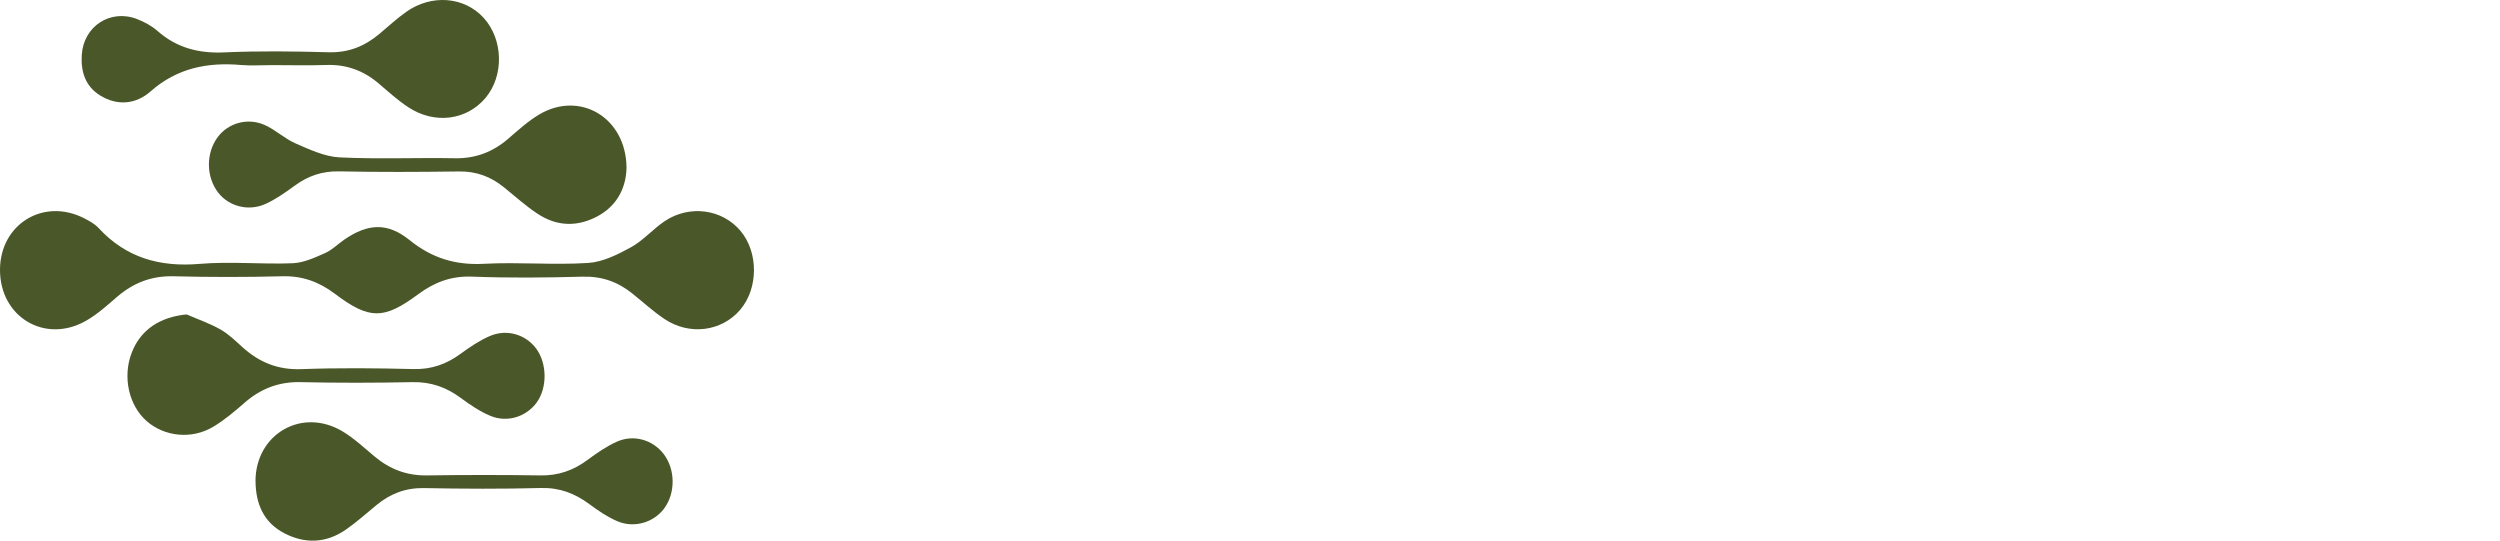
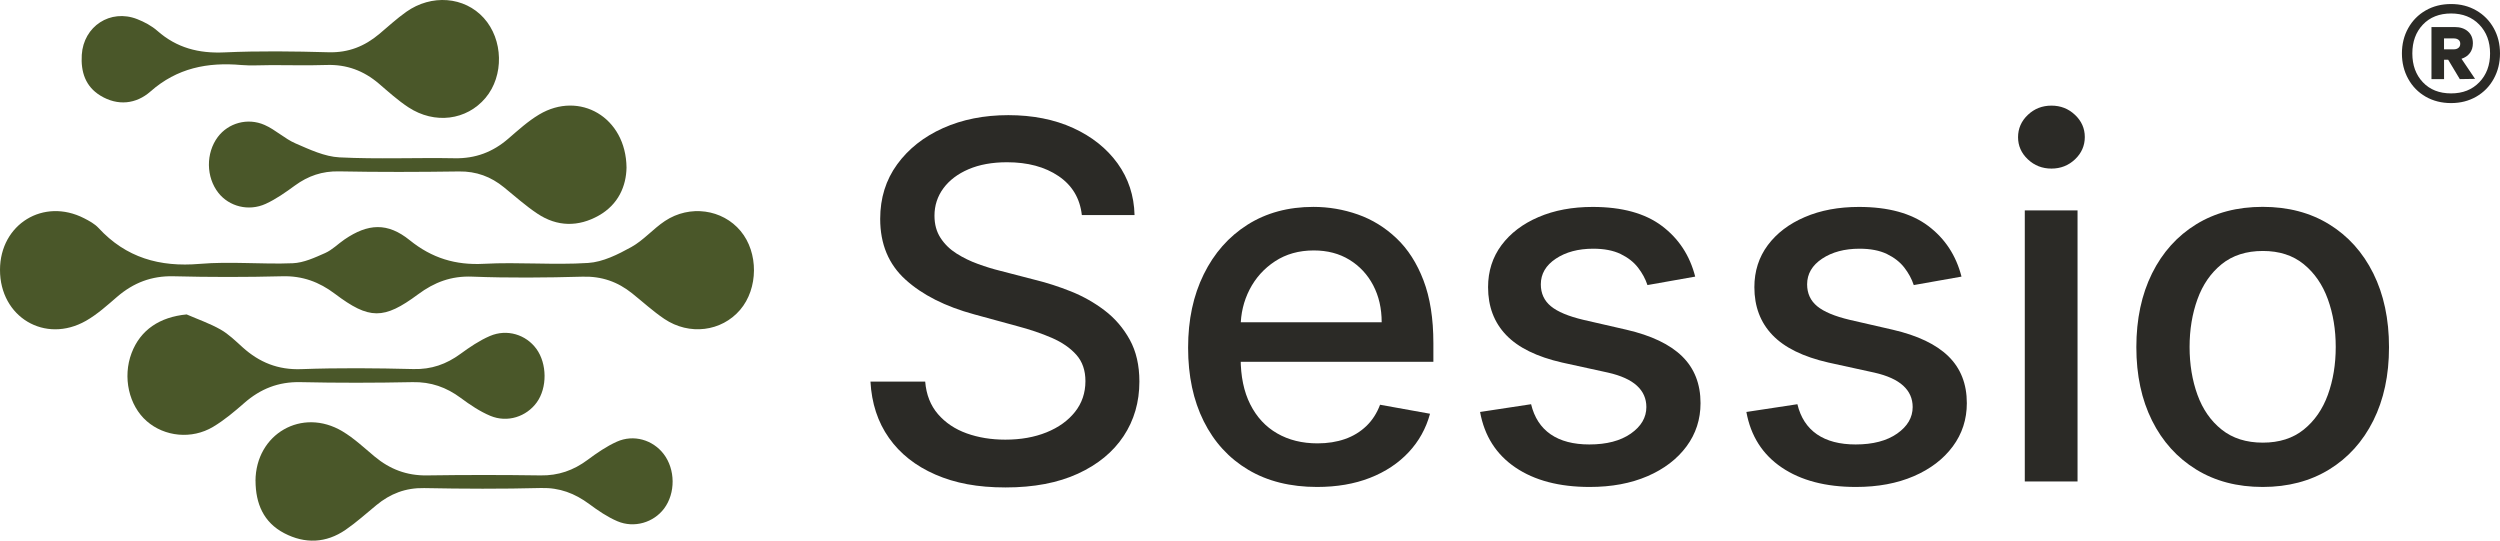
<svg xmlns="http://www.w3.org/2000/svg" id="Layer_2" data-name="Layer 2" viewBox="0 0 619.41 133.96">
  <defs>
    <style>
      .cls-1 {
        fill: #2b2a26;
      }

      .cls-1, .cls-2 {
        stroke-width: 0px;
      }

      .cls-2 {
        fill: #4a5729;
      }
    </style>
  </defs>
  <g id="Layer_1-2" data-name="Layer 1">
    <g>
-       <path class="cls-2" d="M0,66.84c.03-11.310,10.79-17.910,20.850-12.760,1.260.65,2.6,1.37,3.55,2.39,6.82,7.390,15.160,9.750,25.070,8.910,7.640-.65,15.390.15,23.070-.16,2.720-.11,5.470-1.40,8.030-2.530,1.750-.78,3.180-2.260,4.790-3.360,5.850-3.990,10.670-4.240,16.150.18,5.500,4.440,11.340,6.230,18.400,5.850,8.580-.46,17.240.34,25.810-.21,3.650-.23,7.390-2.110,10.700-3.940,3.030-1.680,5.400-4.510,8.320-6.450,6.180-4.100,14.270-2.920,18.760,2.480,4.460,5.350,4.400,14.250-.13,19.540-4.600,5.370-12.570,6.410-18.780,2.230-2.800-1.890-5.310-4.200-7.960-6.320-3.590-2.880-7.540-4.270-12.270-4.140-9.130.25-18.270.34-27.390-.01-5.180-.20-9.350,1.390-13.380,4.380-8.510,6.310-12.100,6.290-20.600-.12-3.910-2.950-8.040-4.480-13.020-4.350-9,.23-18.010.23-27,0-5.420-.13-9.900,1.610-13.940,5.080-2.460,2.120-4.920,4.350-7.720,5.950C11.150,85.260-.03,78.550,0,66.840Z" />
-       <path class="cls-2" d="M46.26,77.91c2.81,1.22,5.73,2.23,8.38,3.73,2.01,1.14,3.73,2.84,5.47,4.41,4.15,3.74,8.79,5.63,14.56,5.41,9.250-.34,18.520-.25,27.780-.02,4.430.11,8.120-1.190,11.620-3.750,2.300-1.680,4.710-3.320,7.310-4.440,4.260-1.830,8.950-.34,11.520,3.190,2.660,3.660,2.710,9.640.09,13.260-2.560,3.540-7.260,5.100-11.500,3.330-2.600-1.090-5.030-2.730-7.310-4.420-3.590-2.670-7.420-4.020-11.970-3.930-9.260.19-18.530.21-27.780,0-5.420-.12-9.890,1.650-13.900,5.160-2.440,2.140-4.970,4.270-7.740,5.920-5.300,3.160-12.020,2.430-16.420-1.400-4.450-3.870-6.030-10.930-3.770-16.880,2.180-5.750,6.970-8.940,13.660-9.580h0Z" />
+       <path class="cls-2" d="M0,66.84c.03-11.31,10.79-17.91,20.85-12.76,1.26.65,2.6,1.37,3.55,2.39,6.82,7.39,15.16,9.75,25.07,8.91,7.64-.65,15.39.15,23.07-.16,2.72-.11,5.47-1.4,8.03-2.53,1.75-.78,3.18-2.26,4.79-3.36,5.85-3.99,10.67-4.24,16.15.18,5.5,4.44,11.34,6.23,18.4,5.85,8.58-.46,17.24.34,25.81-.21,3.65-.23,7.39-2.11,10.7-3.94,3.03-1.68,5.4-4.51,8.32-6.45,6.18-4.1,14.27-2.92,18.76,2.48,4.46,5.35,4.4,14.25-.13,19.54-4.6,5.37-12.57,6.41-18.78,2.23-2.8-1.89-5.31-4.2-7.96-6.32-3.59-2.88-7.54-4.27-12.27-4.14-9.13.25-18.27.34-27.39-.01-5.18-.2-9.35,1.39-13.38,4.38-8.51,6.31-12.1,6.29-20.6-.12-3.91-2.95-8.04-4.48-13.02-4.35-9,.23-18.01.23-27,0-5.42-.13-9.9,1.61-13.94,5.08-2.46,2.12-4.92,4.35-7.72,5.95C11.15,85.26-.03,78.55,0,66.84Z" />
+       <path class="cls-2" d="M46.26,77.91c2.81,1.22,5.73,2.23,8.38,3.73,2.01,1.14,3.73,2.84,5.47,4.41,4.15,3.74,8.79,5.63,14.56,5.41,9.25-.34,18.52-.25,27.78-.02,4.43.11,8.12-1.19,11.62-3.75,2.3-1.68,4.71-3.32,7.31-4.44,4.26-1.83,8.95-.34,11.52,3.19,2.66,3.66,2.71,9.64.09,13.26-2.56,3.54-7.26,5.1-11.5,3.33-2.6-1.09-5.03-2.73-7.31-4.42-3.59-2.67-7.42-4.02-11.97-3.93-9.26.19-18.53.21-27.78,0-5.42-.12-9.89,1.65-13.9,5.16-2.44,2.14-4.97,4.27-7.74,5.92-5.3,3.16-12.02,2.43-16.42-1.4-4.45-3.87-6.03-10.93-3.77-16.88,2.18-5.75,6.97-8.94,13.66-9.58h0Z" />
      <path class="cls-2" d="M155.23,41.53c-.08,4.55-2,9.13-6.88,11.88-5.06,2.85-10.3,2.79-15.18-.46-2.92-1.94-5.56-4.31-8.29-6.53-3.25-2.65-6.86-4-11.15-3.94-9.91.14-19.83.18-29.75-.02-4.15-.08-7.62,1.11-10.9,3.5-2.3,1.68-4.68,3.37-7.26,4.55-4.23,1.93-9.05.64-11.69-2.7-3.1-3.91-3.16-9.87-.16-13.88,2.57-3.42,7.34-4.85,11.59-2.97,2.71,1.19,4.97,3.41,7.68,4.58,3.49,1.51,7.18,3.26,10.87,3.45,9.5.48,19.04.04,28.57.22,5.12.09,9.41-1.53,13.23-4.83,2.46-2.12,4.91-4.36,7.68-6.01,9.99-5.95,21.52.66,21.64,13.16h0Z" />
-       <path class="cls-2" d="M66.85,16.14c-2.35,0-4.71.17-7.04-.03-8.38-.74-15.92.73-22.52,6.55-3.54,3.12-8.09,3.66-12.4,1.04-3.75-2.28-4.89-5.92-4.63-10.11.44-7.09,7.09-11.44,13.710-8.860,1.800.70,3.610,1.670,5.040,2.930,4.800,4.220,10.250,5.610,16.600,5.320,8.590-.39,17.220-.27,25.830-.03,4.890.13,8.900-1.480,12.530-4.530,2.200-1.850,4.320-3.800,6.650-5.460,6.310-4.480,14.460-3.790,19.230,1.480,4.860,5.370,5.060,14.330.44,19.820-4.670,5.550-12.590,6.600-19.110,2.320-2.600-1.710-4.940-3.830-7.320-5.870-3.740-3.190-7.970-4.770-12.920-4.610-4.690.15-9.390.03-14.090.03h0Z" />
-       <path class="cls-2" d="M63.3,119.15c.07-11.65,11.53-18.27,21.55-12.28,2.88,1.72,5.39,4.09,7.99,6.26,3.76,3.13,7.95,4.73,12.92,4.66,9.39-.14,18.79-.14,28.18,0,4.4.07,8.14-1.25,11.62-3.83,2.29-1.7,4.69-3.37,7.28-4.53,4.18-1.87,8.9-.44,11.58,3.04,2.93,3.81,2.98,9.71.12,13.53-2.58,3.45-7.39,4.93-11.58,3.14-2.48-1.06-4.79-2.64-6.97-4.26-3.58-2.64-7.34-4.09-11.94-3.97-9.65.25-19.31.21-28.96.02-4.6-.09-8.4,1.39-11.84,4.23-2.52,2.07-4.95,4.27-7.63,6.11-4.83,3.32-10.05,3.52-15.19.84-5.16-2.69-7.090-7.360-7.120-12.970h0Z" />
+       <path class="cls-2" d="M66.85,16.14c-2.35,0-4.71.17-7.04-.03-8.38-.74-15.92.73-22.52,6.55-3.54,3.12-8.09,3.66-12.4,1.04-3.75-2.28-4.89-5.92-4.63-10.11.44-7.09,7.09-11.44,13.71-8.86,1.8.7,3.61,1.67,5.04,2.93,4.8,4.22,10.25,5.61,16.6,5.32,8.59-.39,17.22-.27,25.83-.03,4.89.13,8.9-1.48,12.53-4.53,2.2-1.85,4.32-3.8,6.65-5.46,6.31-4.48,14.46-3.79,19.23,1.48,4.86,5.37,5.06,14.33.44,19.82-4.67,5.55-12.59,6.6-19.11,2.32-2.6-1.71-4.94-3.83-7.32-5.87-3.74-3.19-7.97-4.77-12.92-4.61-4.69.15-9.39.03-14.09.03h0Z" />
+       <path class="cls-2" d="M63.3,119.15c.07-11.65,11.53-18.27,21.55-12.28,2.88,1.72,5.39,4.09,7.99,6.26,3.76,3.13,7.95,4.73,12.92,4.66,9.39-.14,18.79-.14,28.18,0,4.4.07,8.14-1.25,11.62-3.83,2.29-1.7,4.69-3.37,7.28-4.53,4.18-1.87,8.9-.44,11.58,3.04,2.93,3.81,2.98,9.71.12,13.53-2.58,3.45-7.39,4.93-11.58,3.14-2.48-1.06-4.79-2.64-6.97-4.26-3.58-2.64-7.34-4.09-11.94-3.97-9.65.25-19.31.21-28.96.02-4.6-.09-8.4,1.39-11.84,4.23-2.52,2.07-4.95,4.27-7.63,6.11-4.83,3.32-10.05,3.52-15.19.84-5.16-2.69-7.09-7.36-7.12-12.97h0Z" />
    </g>
+     <g>
+       <path class="cls-1" d="M268.04,53.27c-.47-4.14-2.39-7.35-5.77-9.64-3.38-2.29-7.64-3.43-12.77-3.43-3.67,0-6.85.58-9.53,1.73-2.68,1.15-4.76,2.73-6.23,4.72-1.47,2-2.21,4.26-2.21,6.8,0,2.13.5,3.96,1.51,5.51s2.33,2.83,3.98,3.87c1.65,1.04,3.42,1.9,5.31,2.58,1.89.69,3.72,1.25,5.47,1.68l8.75,2.27c2.86.7,5.79,1.65,8.79,2.84,3,1.2,5.79,2.77,8.35,4.72,2.56,1.95,4.64,4.37,6.23,7.26s2.38,6.34,2.38,10.36c0,5.07-1.31,9.58-3.91,13.51-2.61,3.94-6.38,7.04-11.32,9.31s-10.91,3.41-17.91,3.41-12.51-1.06-17.4-3.19c-4.9-2.13-8.73-5.15-11.5-9.07-2.77-3.92-4.3-8.58-4.59-13.97h13.56c.26,3.24,1.32,5.92,3.17,8.07,1.85,2.14,4.23,3.73,7.13,4.77,2.9,1.04,6.08,1.55,9.55,1.55,3.82,0,7.22-.6,10.21-1.81,2.99-1.21,5.34-2.9,7.06-5.07,1.72-2.17,2.58-4.71,2.58-7.63,0-2.65-.75-4.82-2.25-6.51-1.5-1.69-3.53-3.09-6.08-4.2-2.55-1.11-5.43-2.08-8.64-2.93l-10.58-2.89c-7.17-1.95-12.85-4.82-17.03-8.61-4.18-3.79-6.27-8.8-6.27-15.04,0-5.16,1.4-9.66,4.2-13.51,2.8-3.85,6.59-6.84,11.37-8.99,4.78-2.14,10.17-3.21,16.18-3.21s11.42,1.06,16.07,3.19c4.65,2.13,8.31,5.05,11,8.77,2.68,3.72,4.08,7.98,4.2,12.79h-13.03Z" />
+       <path class="cls-1" d="M326.33,120.65c-6.62,0-12.31-1.42-17.07-4.26-4.77-2.84-8.44-6.85-11.02-12.02-2.58-5.17-3.87-11.24-3.87-18.21s1.29-12.94,3.87-18.19c2.58-5.25,6.19-9.34,10.84-12.29,4.65-2.94,10.09-4.42,16.33-4.42,3.79,0,7.46.63,11.02,1.88,3.55,1.25,6.75,3.22,9.57,5.9,2.83,2.68,5.06,6.16,6.69,10.43,1.63,4.27,2.45,9.45,2.45,15.54v4.63h-53.39v-9.79h40.58c0-3.44-.7-6.49-2.1-9.16-1.4-2.67-3.36-4.77-5.88-6.32s-5.47-2.32-8.85-2.32c-3.67,0-6.87.9-9.6,2.69-2.73,1.79-4.82,4.13-6.3,7-1.47,2.87-2.21,5.98-2.21,9.34v7.65c0,4.49.79,8.31,2.38,11.46,1.59,3.15,3.81,5.55,6.67,7.19,2.86,1.65,6.19,2.47,10.01,2.47,2.48,0,4.74-.36,6.78-1.07s3.8-1.79,5.29-3.21c1.49-1.43,2.62-3.19,3.41-5.29l12.38,2.23c-.99,3.64-2.76,6.83-5.31,9.55s-5.74,4.84-9.58,6.34-8.2,2.25-13.1,2.25Z" />
+       <path class="cls-1" d="M420.03,68.53l-11.85,2.1c-.5-1.52-1.28-2.96-2.34-4.33-1.06-1.37-2.5-2.49-4.31-3.37-1.81-.87-4.07-1.31-6.78-1.31-3.7,0-6.79.82-9.27,2.47-2.48,1.65-3.72,3.77-3.72,6.36,0,2.24.83,4.05,2.49,5.42,1.66,1.37,4.34,2.49,8.04,3.37l10.67,2.45c6.18,1.43,10.79,3.63,13.82,6.6,3.03,2.97,4.55,6.84,4.55,11.59,0,4.02-1.16,7.6-3.48,10.73-2.32,3.13-5.54,5.59-9.66,7.37-4.12,1.78-8.9,2.67-14.32,2.67-7.52,0-13.66-1.61-18.41-4.83-4.75-3.22-7.67-7.8-8.75-13.75l12.64-1.92c.79,3.29,2.41,5.78,4.85,7.46,2.45,1.68,5.64,2.51,9.58,2.51,4.29,0,7.71-.9,10.28-2.69,2.56-1.79,3.85-3.99,3.85-6.58,0-2.1-.78-3.86-2.34-5.29-1.56-1.43-3.94-2.51-7.15-3.24l-11.37-2.49c-6.27-1.43-10.89-3.7-13.88-6.82s-4.48-7.07-4.48-11.85c0-3.96,1.11-7.43,3.32-10.41,2.21-2.97,5.28-5.3,9.18-6.97,3.91-1.68,8.38-2.51,13.42-2.51,7.26,0,12.97,1.57,17.14,4.7,4.17,3.13,6.92,7.32,8.26,12.57Z" />
+       <path class="cls-1" d="M486.01,68.53l-11.85,2.1c-.5-1.52-1.28-2.96-2.34-4.33-1.06-1.37-2.5-2.49-4.31-3.37-1.81-.87-4.07-1.31-6.78-1.31-3.7,0-6.79.82-9.27,2.47-2.48,1.65-3.72,3.77-3.72,6.36,0,2.24.83,4.05,2.49,5.42,1.66,1.37,4.34,2.49,8.04,3.37l10.67,2.45c6.18,1.43,10.79,3.63,13.82,6.6,3.03,2.97,4.55,6.84,4.55,11.59,0,4.02-1.16,7.6-3.48,10.73-2.32,3.13-5.54,5.59-9.66,7.37-4.12,1.78-8.9,2.67-14.32,2.67-7.52,0-13.66-1.61-18.41-4.83-4.75-3.22-7.67-7.8-8.75-13.75l12.64-1.92c.79,3.29,2.41,5.78,4.85,7.46,2.45,1.68,5.64,2.51,9.58,2.51,4.29,0,7.71-.9,10.28-2.69,2.56-1.79,3.85-3.99,3.85-6.58,0-2.1-.78-3.86-2.34-5.29-1.56-1.43-3.94-2.51-7.15-3.24l-11.37-2.49c-6.27-1.43-10.89-3.7-13.88-6.82s-4.48-7.07-4.48-11.85c0-3.96,1.11-7.43,3.32-10.41,2.21-2.97,5.28-5.3,9.18-6.97,3.9-1.68,8.38-2.51,13.42-2.51,7.26,0,12.97,1.57,17.14,4.7,4.17,3.13,6.92,7.32,8.26,12.57Z" />
+       <path class="cls-1" d="M508.27,41.77c-2.27,0-4.22-.76-5.84-2.29-1.62-1.53-2.43-3.36-2.43-5.49s.81-4,2.43-5.53c1.62-1.53,3.56-2.29,5.84-2.29s4.22.76,5.84,2.29c1.62,1.53,2.43,3.36,2.43,5.49s-.81,4-2.43,5.53c-1.62,1.53-3.56,2.29-5.84,2.29ZM501.67,119.29V52.13h13.07v67.16h-13.07Z" />
+       <path class="cls-1" d="M560.61,120.65c-6.3,0-11.79-1.44-16.48-4.33s-8.34-6.92-10.93-12.11-3.89-11.25-3.89-18.19,1.3-13.06,3.89-18.28c2.59-5.22,6.24-9.27,10.93-12.16s10.19-4.33,16.48-4.33,11.79,1.44,16.48,4.33,8.34,6.94,10.93,12.16c2.59,5.22,3.89,11.31,3.89,18.28s-1.3,13-3.89,18.19c-2.59,5.19-6.24,9.23-10.93,12.11s-10.19,4.33-16.48,4.33ZM560.65,109.67c4.08,0,7.46-1.08,10.14-3.24,2.68-2.16,4.67-5.03,5.97-8.61,1.3-3.59,1.95-7.54,1.95-11.85s-.65-8.23-1.95-11.83c-1.3-3.6-3.29-6.49-5.97-8.68-2.68-2.19-6.06-3.28-10.14-3.28s-7.51,1.09-10.21,3.28-4.69,5.08-5.99,8.68c-1.3,3.6-1.95,7.54-1.95,11.83s.65,8.26,1.95,11.85c1.3,3.58,3.29,6.46,5.99,8.61,2.7,2.16,6.1,3.24,10.21,3.24Z" />
+     </g>
+     <path class="cls-1" d="M613.53,2.59c1.84,1.06,3.28,2.52,4.32,4.38s1.56,3.95,1.56,6.27-.52,4.42-1.56,6.3-2.48,3.35-4.32,4.41c-1.84,1.06-3.92,1.59-6.24,1.59s-4.46-.53-6.3-1.59c-1.84-1.06-3.28-2.53-4.32-4.41s-1.56-3.98-1.56-6.3.52-4.41,1.56-6.27c1.04-1.86,2.48-3.32,4.32-4.38s3.94-1.59,6.3-1.59,4.4.53,6.24,1.59ZM614.28,20.38c1.78-1.84,2.67-4.22,2.67-7.14s-.89-5.3-2.67-7.14c-1.78-1.84-4.11-2.76-6.99-2.76s-5.25.92-6.99,2.76-2.61,4.22-2.61,7.14.87,5.3,2.61,7.14,4.07,2.76,6.99,2.76,5.21-.92,6.99-2.76ZM611.94,13.15c-.5.66-1.19,1.13-2.07,1.41l3.36,4.98-3.78.06-2.88-4.8h-1.02v4.8h-3.12V6.7h5.76c1.36,0,2.45.36,3.27,1.08.82.72,1.23,1.7,1.23,2.94,0,.96-.25,1.77-.75,2.43h0ZM605.54,12.22h2.46c.44,0,.81-.12,1.11-.36s.45-.58.45-1.02-.15-.77-.45-.99-.67-.33-1.11-.33h-2.46v2.7Z" />
  </g>
</svg>
